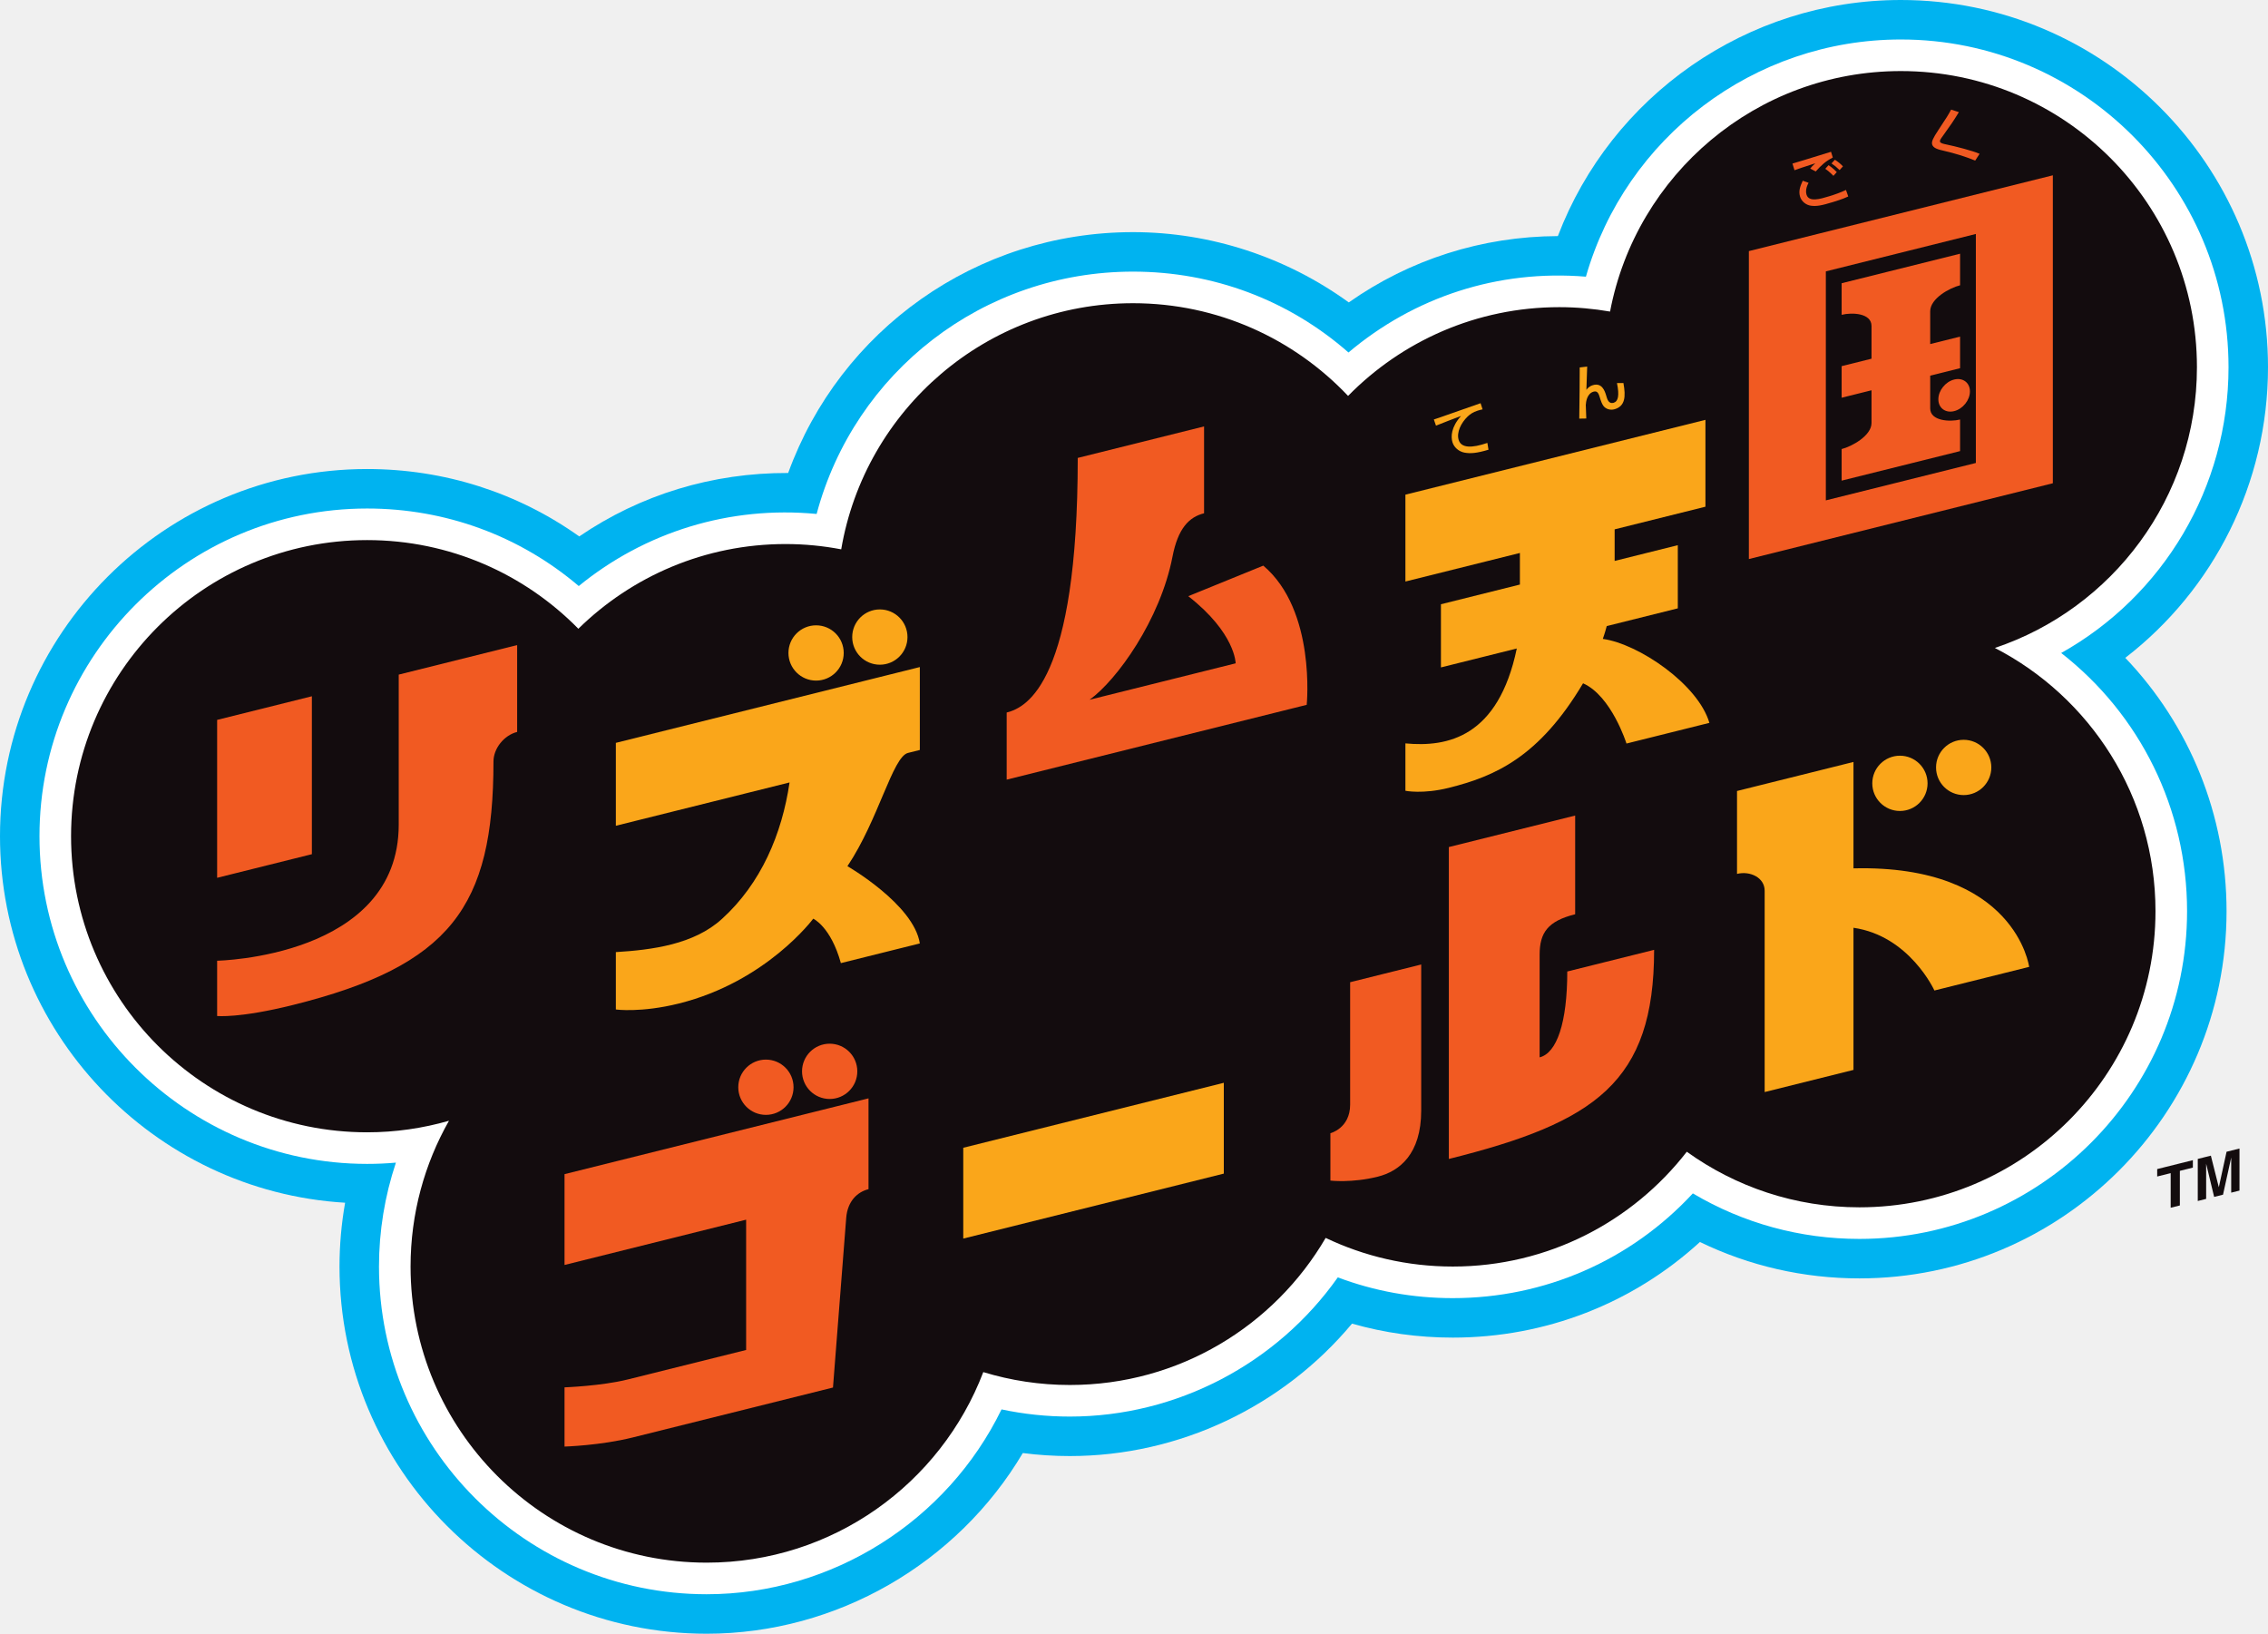
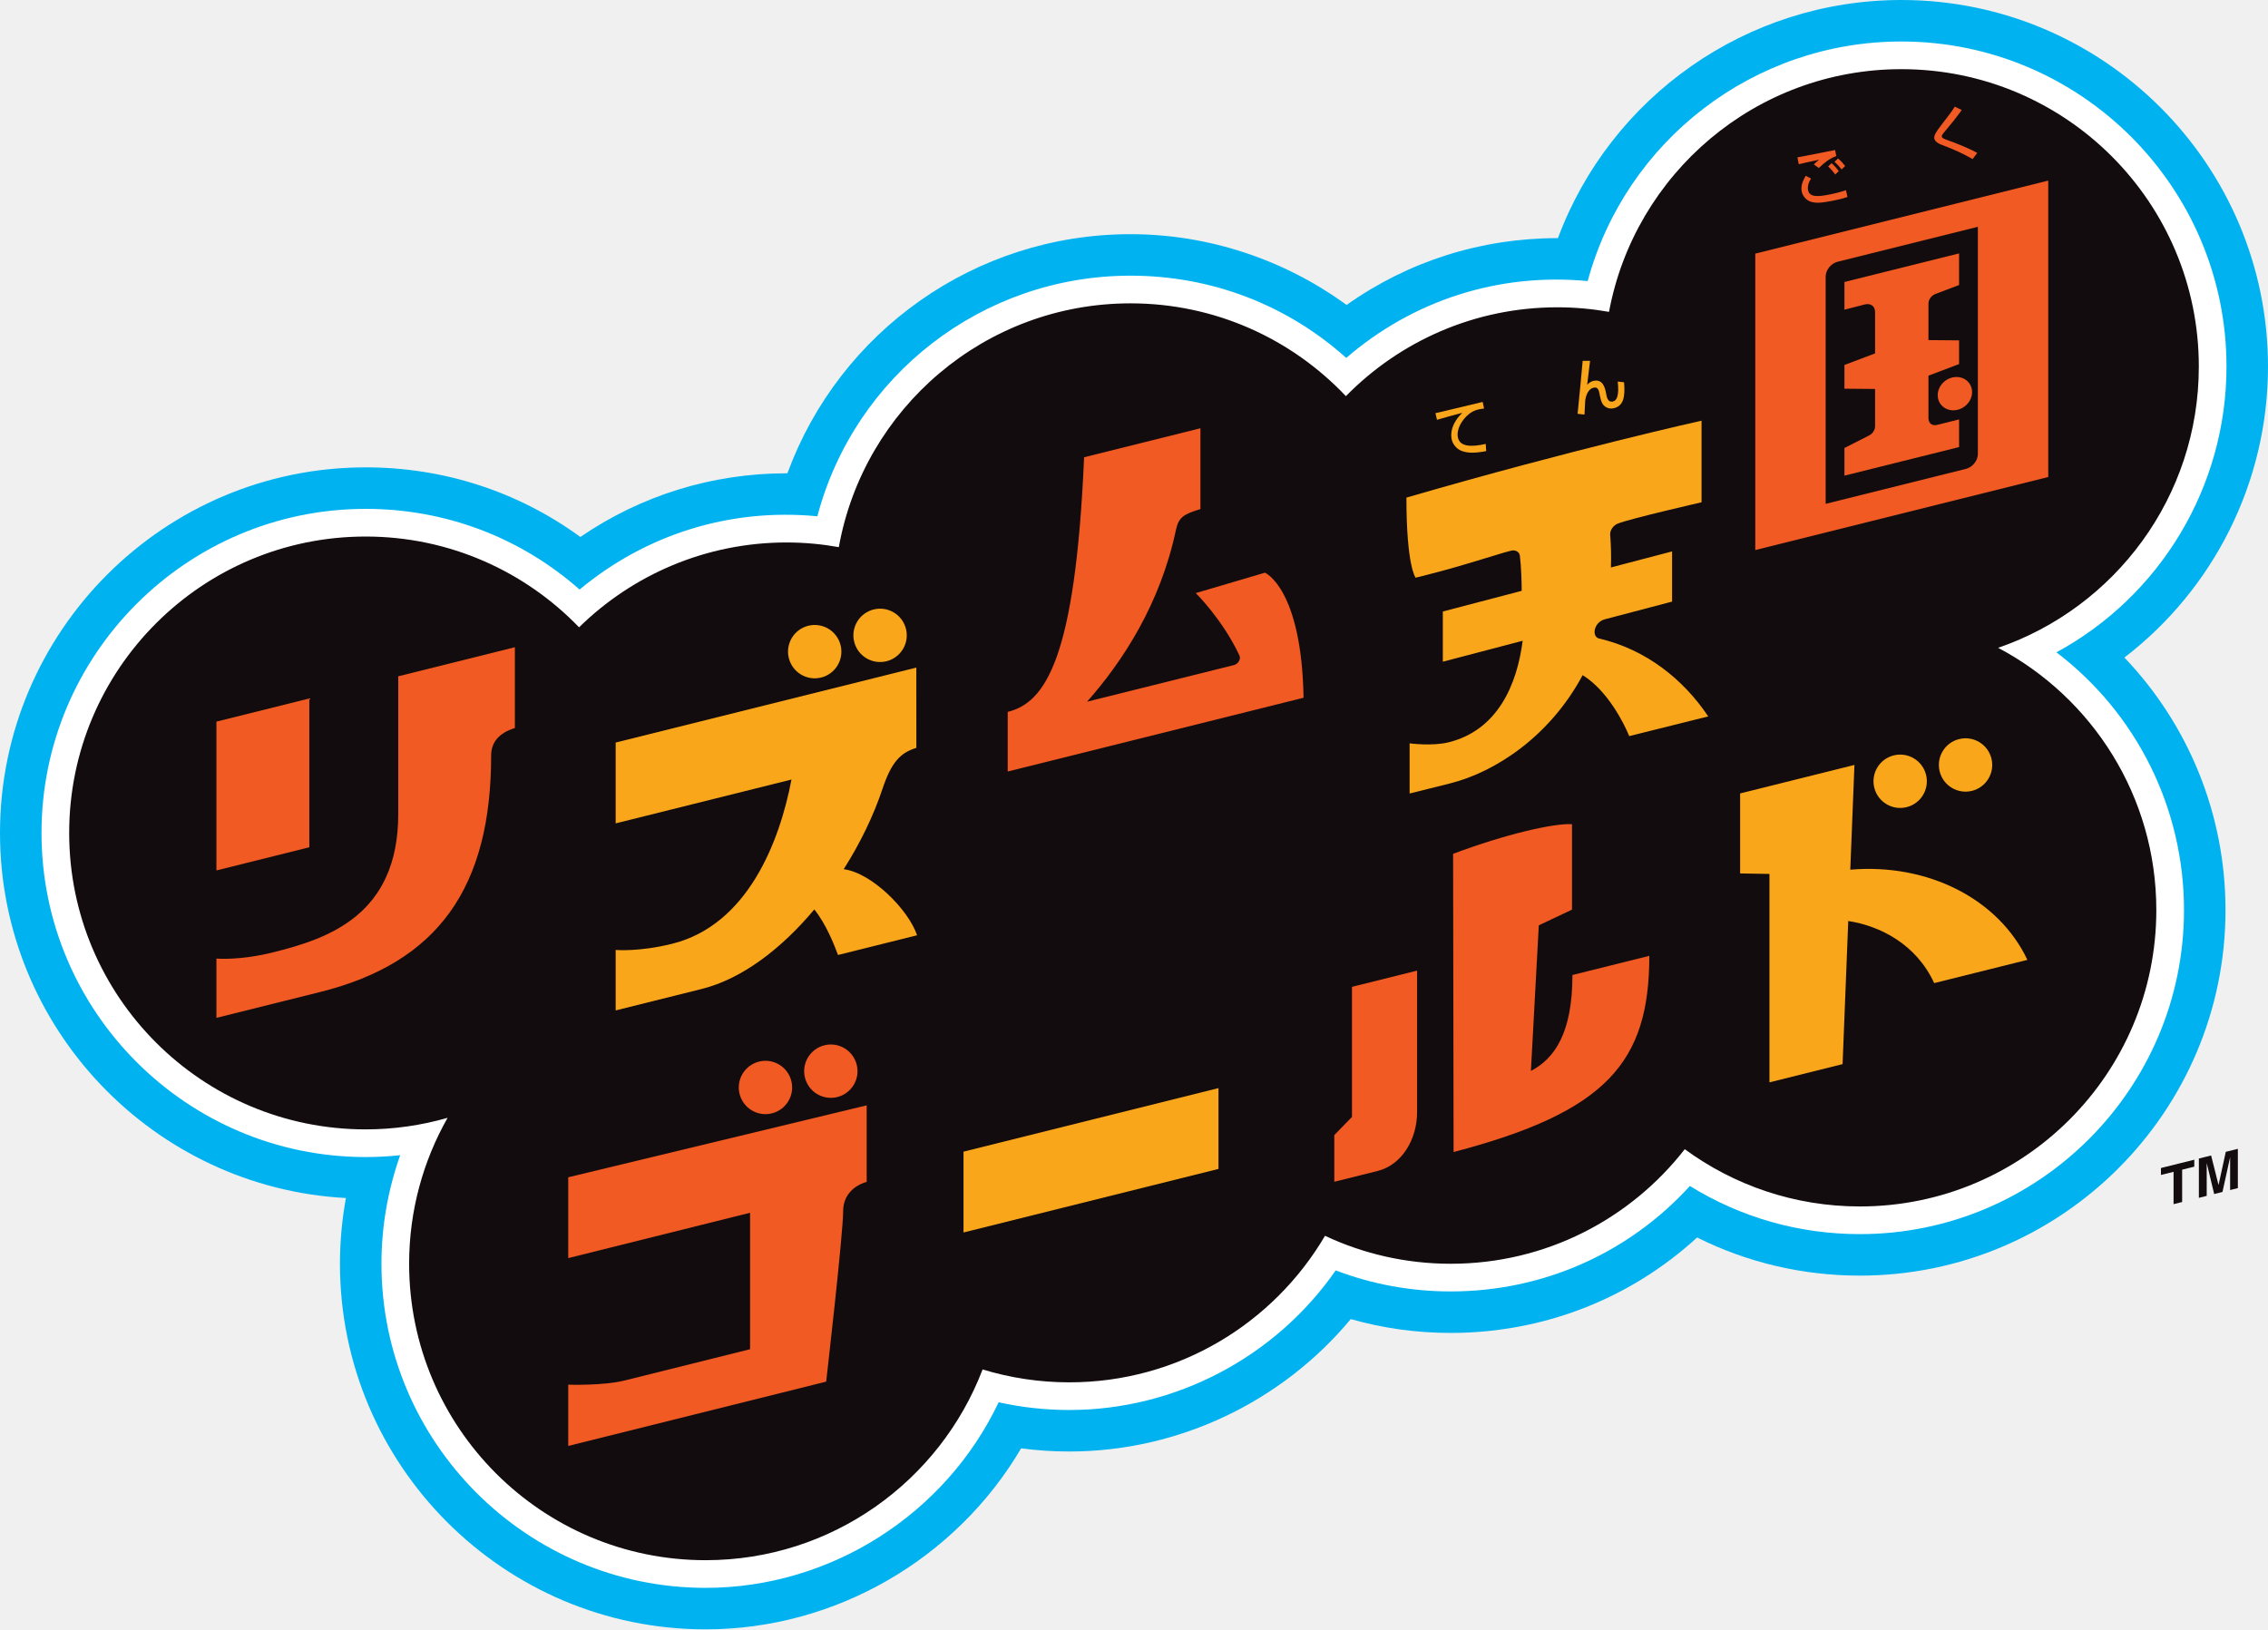
- <svg xmlns="http://www.w3.org/2000/svg" version="1.1" id="svg2" width="666.667" height="480.184" viewBox="0 0 666.667 480.184">
-   <defs id="defs6">
+ <svg xmlns="http://www.w3.org/2000/svg" version="1.1" id="svg1" width="666.667" height="479.012" viewBox="0 0 666.667 479.012">
+   <defs id="defs1">
+     <clipPath clipPathUnits="userSpaceOnUse" id="clipPath2">
+       <path d="M 0,359.259 H 500 V 0 H 0 Z" transform="translate(-500,-278.4314)" id="path2" />
+     </clipPath>
+     <clipPath clipPathUnits="userSpaceOnUse" id="clipPath4">
+       <path d="M 0,359.259 H 500 V 0 H 0 Z" transform="translate(-453.3565,-215.4284)" id="path4" />
+     </clipPath>
+     <clipPath clipPathUnits="userSpaceOnUse" id="clipPath6">
+       <path d="M 0,359.259 H 500 V 0 H 0 Z" transform="translate(-440.5028,-216.4215)" id="path6" />
+     </clipPath>
+     <clipPath clipPathUnits="userSpaceOnUse" id="clipPath8">
+       <path d="M 0,359.259 H 500 V 0 H 0 Z" transform="translate(-439.0286,-192.0129)" id="path8" />
+     </clipPath>
+     <clipPath clipPathUnits="userSpaceOnUse" id="clipPath10">
+       <path d="M 0,359.259 H 500 V 0 H 0 Z" transform="translate(-298.0557,-141.6666)" id="path10" />
+     </clipPath>
+     <clipPath clipPathUnits="userSpaceOnUse" id="clipPath12">
+       <path d="M 0,359.259 H 500 V 0 H 0 Z" transform="translate(-268.6274,-101.5232)" id="path12" />
+     </clipPath>
+     <clipPath clipPathUnits="userSpaceOnUse" id="clipPath14">
+       <path d="M 0,359.259 H 500 V 0 H 0 Z" transform="translate(-188.8714,-124.4981)" id="path14" />
+     </clipPath>
    <clipPath clipPathUnits="userSpaceOnUse" id="clipPath16">
-       <path d="M 0,360.138 H 500 V 0 H 0 Z" id="path14" />
+       <path d="M 0,359.259 H 500 V 0 H 0 Z" transform="translate(-434.7625,-272.8167)" id="path16" />
+     </clipPath>
+     <clipPath clipPathUnits="userSpaceOnUse" id="clipPath18">
+       <path d="M 0,359.259 H 500 V 0 H 0 Z" transform="translate(-429.1811,-328.4257)" id="path18" />
+     </clipPath>
+     <clipPath clipPathUnits="userSpaceOnUse" id="clipPath20">
+       <path d="M 0,359.259 H 500 V 0 H 0 Z" transform="translate(-406.9546,-317.333)" id="path20" />
+     </clipPath>
+     <clipPath clipPathUnits="userSpaceOnUse" id="clipPath22">
+       <path d="M 0,359.259 H 500 V 0 H 0 Z" transform="translate(-352.5431,-218.4718)" id="path22" />
+     </clipPath>
+     <clipPath clipPathUnits="userSpaceOnUse" id="clipPath24">
+       <path d="M 0,359.259 H 500 V 0 H 0 Z" transform="translate(-358.0382,-274.9729)" id="path24" />
+     </clipPath>
+     <clipPath clipPathUnits="userSpaceOnUse" id="clipPath26">
+       <path d="M 0,359.259 H 500 V 0 H 0 Z" transform="translate(-327.5429,-261.3796)" id="path26" />
+     </clipPath>
+     <clipPath clipPathUnits="userSpaceOnUse" id="clipPath28">
+       <path d="M 0,359.259 H 500 V 0 H 0 Z" transform="translate(-278.8671,-232.9869)" id="path28" />
+     </clipPath>
+     <clipPath clipPathUnits="userSpaceOnUse" id="clipPath30">
+       <path d="M 0,359.259 H 500 V 0 H 0 Z" transform="translate(-199.7287,-220.592)" id="path30" />
+     </clipPath>
+     <clipPath clipPathUnits="userSpaceOnUse" id="clipPath32">
+       <path d="M 0,359.259 H 500 V 0 H 0 Z" transform="translate(-87.7996,-210.1414)" id="path32" />
+     </clipPath>
+     <clipPath clipPathUnits="userSpaceOnUse" id="clipPath34">
+       <path d="M 0,359.259 H 500 V 0 H 0 Z" transform="translate(-491.6498,-96.8632)" id="path34" />
    </clipPath>
  </defs>
-   <g id="g8" transform="matrix(1.333333,0,0,-1.333333,0,480.184)">
-     <g id="g10">
-       <g id="g12" clip-path="url(#clipPath16)">
-         <g id="g18" transform="translate(500,279.1983)">
-           <path d="m 0,0 c 0,44.63 -36.31,80.94 -80.94,80.94 -33.988,0 -63.847,-21.198 -75.615,-52.045 -16.752,-0.066 -32.682,-5.177 -46.095,-14.62 -13.738,9.962 -30.442,15.491 -47.568,15.491 -34.597,0 -64.584,-21.617 -76.023,-53.091 -16.716,0.063 -32.583,-4.788 -46.059,-13.984 -13.571,9.655 -29.749,14.856 -46.76,14.856 -44.63,0 -80.94,-36.31 -80.94,-80.94 0,-42.999 33.707,-78.274 76.083,-80.797 -0.818,-4.63 -1.235,-9.34 -1.235,-14.068 0,-44.631 36.309,-80.94 80.94,-80.94 28.75,0 55.307,15.564 69.7,39.827 3.43,-0.441 6.892,-0.663 10.369,-0.663 24.143,0 46.964,10.93 62.208,29.194 7.174,-2.05 14.605,-3.084 22.214,-3.084 20.465,0 39.697,7.551 54.485,21.078 10.897,-5.277 22.839,-8.023 35.158,-8.023 44.63,0 80.94,36.309 80.94,80.94 0,21.221 -8.185,41.056 -22.324,55.852 C -11.99,-49.056 0,-25.609 0,0" style="fill:#00b3f0;fill-opacity:1;fill-rule:nonzero;stroke:none" id="path20" />
-         </g>
-         <g id="g22" transform="translate(454.405,216.19)">
-           <path d="m 0,0 c 22.505,12.597 36.892,36.504 36.892,63.008 0,39.832 -32.405,72.237 -72.237,72.237 -32.437,0 -60.659,-21.628 -69.43,-52.288 -19.417,1.608 -37.886,-4.497 -52.346,-16.711 -13.15,11.542 -29.776,17.825 -47.502,17.825 -33.046,0 -61.377,-22.09 -69.748,-53.419 -19.167,1.833 -37.843,-3.968 -52.441,-15.891 -13.026,11.066 -29.356,17.091 -46.653,17.091 -39.832,0 -72.237,-32.405 -72.237,-72.237 0,-39.832 32.405,-72.237 72.237,-72.237 2.119,0 4.235,0.094 6.344,0.281 -2.46,-7.358 -3.733,-15.103 -3.733,-22.909 0,-39.832 32.405,-72.237 72.237,-72.237 27.656,0 53.04,16.141 65.007,40.746 4.938,-1.051 9.983,-1.581 15.062,-1.581 23.513,0 45.622,11.619 59.074,30.685 8.081,-3.039 16.582,-4.576 25.348,-4.576 20.317,0 39.272,8.341 52.924,23.088 11.102,-6.582 23.672,-10.033 36.719,-10.033 39.831,0 72.236,32.405 72.236,72.237 C 27.753,-34.351 17.382,-13.54 0,0" style="fill:#ffffff;fill-opacity:1;fill-rule:nonzero;stroke:none" id="path24" />
-         </g>
-         <g id="g26" transform="translate(439.7871,217.3041)">
-           <path d="m 0,0 c 25.885,8.666 44.547,33.093 44.547,61.894 0,36.05 -29.224,65.274 -65.274,65.274 -31.858,0 -58.37,-22.828 -64.108,-53.016 -3.633,0.627 -7.363,0.972 -11.175,0.972 -18.247,0 -34.737,-7.496 -46.582,-19.566 -11.899,12.577 -28.733,20.436 -47.413,20.436 -32.292,0 -59.09,-23.455 -64.329,-54.255 -3.973,0.755 -8.067,1.166 -12.259,1.166 -17.794,0 -33.917,-7.129 -45.691,-18.675 -11.844,12.058 -28.326,19.545 -46.563,19.545 -36.05,0 -65.274,-29.224 -65.274,-65.274 0,-36.05 29.224,-65.274 65.274,-65.274 6.261,0 12.308,0.9 18.04,2.545 -5.38,-9.489 -8.467,-20.449 -8.467,-32.136 0,-36.05 29.225,-65.274 65.274,-65.274 27.851,0 51.613,17.449 60.988,42.005 6.037,-1.842 12.442,-2.841 19.082,-2.841 24.068,0 45.079,13.036 56.397,32.423 8.492,-4.044 17.992,-6.313 28.024,-6.313 20.989,0 39.651,9.917 51.592,25.309 10.714,-7.703 23.848,-12.254 38.052,-12.254 36.049,0 65.274,29.224 65.274,65.274 C 35.409,-32.751 21.023,-10.841 0,0" style="fill:#130c0e;fill-opacity:1;fill-rule:nonzero;stroke:none" id="path28" />
-         </g>
-         <g id="g30" transform="translate(432.9113,197.0546)">
-           <path d="m 0,0 c -3.365,0 -6.092,-2.728 -6.092,-6.092 0,-3.365 2.727,-6.093 6.092,-6.093 3.365,0 6.092,2.728 6.092,6.093 C 6.092,-2.728 3.365,0 0,0 m -14.057,-3.505 c -3.364,0 -6.092,-2.727 -6.092,-6.092 0,-3.365 2.728,-6.092 6.092,-6.092 3.365,0 6.093,2.727 6.093,6.092 0,3.365 -2.728,6.092 -6.093,6.092 m 28.491,-46.551 -20.888,-5.207 c 0,0 -5.475,12.042 -17.841,13.828 v -31.332 l -19.582,-4.882 v 44.386 c 0,2.884 -3.209,4.422 -6.093,3.703 v 18.277 l 25.675,6.401 v -23.456 c 35.766,0.866 38.729,-21.718 38.729,-21.718" style="fill:#faa61a;fill-opacity:1;fill-rule:nonzero;stroke:none" id="path32" />
-         </g>
-         <g id="g34" transform="translate(297.6501,116.6384)">
-           <path d="m 0,0 c 0,-5.222 -4.352,-6.307 -4.352,-6.307 v -10.444 c 0,0 4.705,-0.568 10.444,0.864 4.787,1.193 9.574,4.986 9.574,14.571 V 30.886 L 0,26.98 Z M 49.608,63.718 V 41.96 C 43.599,40.461 41.775,37.925 41.775,33.044 V 10.416 c 3.79,0.945 6.093,7.633 6.093,18.925 l 19.147,4.774 C 67.015,4.91 53.993,-3.944 21.758,-11.982 v 68.756 z" style="fill:#f15a22;fill-opacity:1;fill-rule:nonzero;stroke:none" id="path36" />
-         </g>
-         <g id="g38" transform="translate(212.3586,107.1221)">
-           <path d="M 0,0 57.441,14.322 V -5.696 L 0,-20.017 Z" style="fill:#faa61a;fill-opacity:1;fill-rule:nonzero;stroke:none" id="path40" />
-         </g>
-         <g id="g42" transform="translate(182.9086,130.0639)">
-           <path d="m 0,0 c -3.365,0 -6.092,-2.728 -6.092,-6.092 0,-3.365 2.727,-6.093 6.092,-6.093 3.365,0 6.092,2.728 6.092,6.093 C 6.092,-2.728 3.365,0 0,0 m -14.057,-3.505 c -3.364,0 -6.092,-2.727 -6.092,-6.092 0,-3.365 2.728,-6.092 6.092,-6.092 3.365,0 6.093,2.727 6.093,6.092 0,3.365 -2.728,6.092 -6.093,6.092 m -44.396,-25.252 67.015,16.708 v -20.017 c -2.368,-0.591 -4.621,-2.55 -4.917,-6.351 L 0.729,-75.795 -43.416,-86.801 c -7.131,-1.778 -15.037,-2.009 -15.037,-2.009 v 13.055 c 0,0 8.171,0.297 13.97,1.747 l 26.065,6.494 v 28.721 l -40.035,-9.982 z" style="fill:#f15a22;fill-opacity:1;fill-rule:nonzero;stroke:none" id="path44" />
-         </g>
-         <g id="g46" transform="translate(432.1149,267.6577)">
-           <path d="M 0,0 C -2.236,-0.557 -6.585,-0.339 -6.585,2.45 V 9.672 L 0,11.314 v 6.963 l -6.585,-1.642 v 7.222 c 0,2.827 4.272,5.157 6.585,5.734 v 6.963 l -26.11,-6.51 v -6.963 c 2.314,0.577 6.585,0.377 6.586,-2.45 V 13.409 L -26.11,11.767 V 4.804 l 6.586,1.642 v -7.222 c 0,-2.789 -4.35,-5.176 -6.586,-5.734 v -6.962 L 0,-6.963 Z M 3.481,40.903 -29.591,32.657 V -17.822 L 3.481,-9.576 Z M 20.453,53.837 V -14.048 L -46.562,-30.756 V 37.129 Z M -1.305,8.813 C 0.617,9.292 2.176,8.122 2.176,6.2 2.176,4.277 0.617,2.33 -1.305,1.85 -3.228,1.371 -4.787,2.541 -4.787,4.464 c 0,1.922 1.559,3.87 3.482,4.349" style="fill:#f15a22;fill-opacity:1;fill-rule:nonzero;stroke:none" id="path48" />
-         </g>
-         <g id="g50" transform="translate(435.4481,324.7401)">
-           <path d="m 0,0 c -2.223,0.906 -4.511,1.605 -6.852,2.143 -1.257,0.293 -2.376,0.556 -2.634,1.4 -0.198,0.645 0.261,1.506 1.285,3.059 1.99,3.016 2.252,3.427 2.893,4.632 l 1.713,-0.557 C -4.954,8.474 -5.176,8.161 -7.146,5.411 -7.642,4.726 -7.841,4.435 -7.757,4.158 -7.656,3.828 -6.962,3.68 -6.515,3.586 -4.255,3.124 -0.543,2.155 0.971,1.493 Z" style="fill:#f15a22;fill-opacity:1;fill-rule:nonzero;stroke:none" id="path52" />
-         </g>
-         <g id="g54" transform="translate(405.5549,322.6442)">
-           <path d="m 0,0 c -0.705,0.679 -1.084,0.989 -1.785,1.47 l 0.747,0.811 C -0.337,1.842 0.298,1.298 0.741,0.823 Z m -1.359,-1.267 c -0.93,0.95 -1.504,1.343 -1.795,1.552 l 0.72,0.803 c 0.926,-0.612 1.628,-1.334 1.817,-1.532 z M -1.498,2.765 C -3.048,1.979 -4.036,1.08 -5.26,-0.302 l -1.217,0.636 c 0.328,0.412 0.403,0.493 1.12,1.166 -2.662,-0.857 -3.772,-1.224 -4.587,-1.53 l -0.448,1.467 c 0.394,0.106 2.004,0.599 2.653,0.797 0.922,0.282 5.021,1.549 5.852,1.803 z m -5.341,-5.566 c -0.769,-1.384 -0.532,-2.348 -0.448,-2.621 0.516,-1.688 3.016,-0.952 4.965,-0.356 1.272,0.388 2.529,0.83 3.732,1.397 L 1.906,-5.82 c -0.434,-0.204 -1.307,-0.598 -3.32,-1.213 -2.557,-0.782 -3.696,-1.003 -4.963,-0.808 -1.027,0.154 -2.017,0.93 -2.331,1.956 -0.365,1.195 -0.043,2.188 0.579,3.542 z" style="fill:#f15a22;fill-opacity:1;fill-rule:nonzero;stroke:none" id="path56" />
-         </g>
-         <g id="g58" transform="translate(353.3507,219.2989)">
-           <path d="M 0,0 C 0,0 0.462,1.255 0.87,2.828 L 16.536,6.734 V 20.659 L 2.611,17.187 v 6.963 l 20.017,4.991 V 48.288 L -43.516,31.796 V 12.649 l 25.239,6.293 V 11.979 L -35.683,7.639 V -6.286 l 16.723,4.17 c -4.087,-19.56 -15.253,-21.799 -24.556,-20.918 v -10.444 c 0,0 3.801,-0.793 9.573,0.646 10.141,2.529 19.908,6.759 29.591,23.044 6.28,-2.786 9.574,-13.279 9.574,-13.279 l 18.277,4.557 C 21.014,-9.997 7.899,-1.093 0,0" style="fill:#faa61a;fill-opacity:1;fill-rule:nonzero;stroke:none" id="path60" />
-         </g>
-         <g id="g62" transform="translate(349.9091,279.331)">
-           <path d="m 0,0 c -0.021,-0.819 -0.171,-4.399 -0.177,-5.132 0.211,0.281 0.588,0.776 1.43,1.033 1.994,0.61 2.63,-1.295 2.903,-2.187 l 0.162,-0.532 c 0.11,-0.359 0.455,-1.486 1.508,-1.165 0.991,0.303 1.316,1.541 0.743,4.344 l 1.418,0.014 C 8.546,-6.65 8.36,-8.697 6.082,-9.394 5.066,-9.704 4.084,-9.327 3.588,-8.68 3.275,-8.274 3.011,-7.543 2.927,-7.27 l -0.128,0.421 c -0.243,0.792 -0.489,1.597 -1.417,1.313 -1.4,-0.428 -1.644,-2.154 -1.692,-2.928 -0.006,-0.069 0.098,-2.624 0.113,-2.984 l -1.549,-0.027 c 0.073,3.218 0.091,9.358 0.099,11.283 z" style="fill:#faa61a;fill-opacity:1;fill-rule:nonzero;stroke:none" id="path64" />
-         </g>
-         <g id="g66" transform="translate(326.8492,269.8959)">
-           <path d="m 0,0 c -0.262,-0.054 -0.548,-0.115 -1.068,-0.274 -1.09,-0.333 -1.739,-0.849 -2.223,-1.301 -1.456,-1.385 -2.487,-3.514 -1.987,-5.148 0.563,-1.841 2.881,-1.846 6.334,-0.672 l 0.247,-1.499 c -2.607,-0.784 -3.995,-0.878 -5.271,-0.645 -1.259,0.224 -2.324,1.155 -2.669,2.281 -0.381,1.247 -0.317,3.331 1.879,5.803 -1.855,-0.686 -3.687,-1.405 -5.515,-2.136 l -0.471,1.365 c 0.835,0.256 1.729,0.582 2.553,0.873 1.026,0.367 6.516,2.284 7.748,2.713 z" style="fill:#faa61a;fill-opacity:1;fill-rule:nonzero;stroke:none" id="path68" />
-         </g>
-         <g id="g70" transform="translate(278.5031,235.4502)">
-           <path d="m 0,0 -16.536,-6.734 c 10.422,-8.154 10.444,-14.802 10.444,-14.802 l -32.202,-8.029 c 6.004,4.317 15.577,17.611 18.277,31.537 1.205,6.217 3.624,8.736 6.962,9.569 v 19.147 l -27.85,-6.944 c 0,-49.289 -11.149,-54.999 -15.666,-56.125 v -14.796 l 66.145,16.492 c 0,0 2.093,20.825 -9.574,30.685" style="fill:#f15a22;fill-opacity:1;fill-rule:nonzero;stroke:none" id="path72" />
-         </g>
-         <g id="g74" transform="translate(193.9705,225.796)">
-           <path d="m 0,0 c -3.365,0 -6.092,-2.728 -6.092,-6.092 0,-3.365 2.727,-6.093 6.092,-6.093 3.365,0 6.092,2.728 6.092,6.093 C 6.092,-2.728 3.365,0 0,0 m -14.057,-3.505 c -3.364,0 -6.092,-2.727 -6.092,-6.092 0,-3.365 2.728,-6.092 6.092,-6.092 3.365,0 6.093,2.727 6.093,6.092 0,3.365 -2.728,6.092 -6.093,6.092 M -58.2,-29.414 8.814,-12.706 v -18.276 l -2.61,-0.651 c -3.394,-0.846 -6.495,-14.734 -13.351,-24.968 0,0 14.639,-8.422 15.961,-17.027 l -17.406,-4.34 c -2.225,8.049 -6.092,9.795 -6.092,9.795 0,0 -10.27,-13.875 -29.597,-18.694 -8.378,-2.088 -13.919,-1.324 -13.919,-1.324 v 12.65 c 8.007,0.495 17.232,1.674 23.411,7.337 8.599,7.807 13.212,18.693 14.883,30.061 L -58.2,-47.691 Z" style="fill:#faa61a;fill-opacity:1;fill-rule:nonzero;stroke:none" id="path76" />
-         </g>
-         <g id="g78" transform="translate(47.8677,166.6322)">
-           <path d="M 0,0 20.888,5.208 V 40.021 L 0,34.813 Z M 66.144,51.305 V 32.157 C 63.26,31.438 60.923,28.518 60.923,25.634 60.923,-6.365 51.47,-19.369 16.701,-28.038 4.902,-30.98 0,-30.461 0,-30.461 v 12.184 c 0,0 40.035,0.728 40.035,29.999 v 33.073 z" style="fill:#f15a22;fill-opacity:1;fill-rule:nonzero;stroke:none" id="path80" />
-         </g>
-         <g id="g82" transform="translate(491.8884,97.229)">
-           <path d="M 0,0 V 7.746 L -1.805,-0.45 -3.76,-0.938 -5.523,6.369 v -7.746 l -1.848,-0.461 v 9.273 l 2.887,0.72 1.741,-6.921 0.022,0.005 1.698,7.778 2.85,0.711 V 0.455 Z M -13.344,-3.327 V 4.301 L -16.317,3.56 V 5.199 L -8.453,7.16 V 5.52 l -2.866,-0.714 v -7.628 z" style="fill:#130c0e;fill-opacity:1;fill-rule:nonzero;stroke:none" id="path84" />
-         </g>
-       </g>
-     </g>
+   <g id="layer-MC0">
+     <path id="path1" d="m 0,0 c 0,44.569 -36.259,80.828 -80.828,80.828 -34.181,0 -64.113,-21.4 -75.713,-52.506 h -0.104 c -16.91,0 -32.993,-5.159 -46.492,-14.739 -13.731,10.036 -30.465,15.611 -47.626,15.611 -34.295,0 -64.19,-21.486 -75.645,-52.723 h -0.172 c -16.442,0 -32.17,-4.914 -45.474,-14.042 -13.663,9.975 -30.05,15.349 -47.336,15.349 -44.449,0 -80.61,-36.162 -80.61,-80.61 0,-42.989 33.829,-78.227 76.263,-80.495 -0.872,-4.767 -1.317,-9.621 -1.317,-14.494 0,-44.448 36.161,-80.61 80.61,-80.61 28.73,0 55.262,15.608 69.562,39.913 3.509,-0.464 7.053,-0.698 10.612,-0.698 24.086,0 46.871,10.936 62.057,29.198 7.123,-2.029 14.497,-3.054 22.039,-3.054 20.401,0 39.58,7.54 54.316,21.045 11.077,-5.531 23.267,-8.409 35.88,-8.409 44.448,0 80.61,36.162 80.61,80.61 0,21.114 -8.18,40.912 -22.292,55.671 C -12.085,-49.144 0,-25.614 0,0" style="fill:#00b3f0;fill-opacity:1;fill-rule:nonzero;stroke:none" transform="matrix(1.333333,0,0,-1.333333,666.6667,107.7701)" clip-path="url(#clipPath2)" />
+     <path id="path3" d="m 0,0 c 22.821,12.376 37.493,36.424 37.493,63.003 0,39.523 -32.154,71.678 -71.677,71.678 -32.558,0 -60.766,-21.893 -69.154,-52.825 -19.797,1.881 -38.628,-4.346 -53.229,-16.942 -13.095,11.735 -29.765,18.133 -47.552,18.133 -32.664,0 -60.824,-21.984 -69.047,-53.053 -19.351,1.868 -37.9,-4.066 -52.413,-16.155 -13.043,11.513 -29.582,17.791 -47.167,17.791 -39.403,0 -71.46,-32.056 -71.46,-71.459 0,-39.403 32.057,-71.46 71.46,-71.46 2.546,0 5.089,0.136 7.618,0.409 -2.722,-7.656 -4.133,-15.763 -4.133,-23.938 0,-39.403 32.057,-71.46 71.46,-71.46 27.591,0 52.894,16.236 64.605,40.924 5.097,-1.135 10.314,-1.708 15.569,-1.708 23.423,0 45.464,11.672 58.74,30.785 8.087,-3.082 16.592,-4.642 25.356,-4.642 20.279,0 39.195,8.405 52.727,23.247 11.252,-6.958 24.094,-10.61 37.469,-10.61 39.403,0 71.46,32.056 71.46,71.459 C 28.125,-34.26 17.586,-13.39 0,0" style="fill:#ffffff;fill-opacity:1;fill-rule:nonzero;stroke:none" transform="matrix(1.333333,0,0,-1.333333,604.4753,191.7741)" clip-path="url(#clipPath4)" />
+     <path id="path5" d="m 0,0 c 25.742,8.854 44.247,33.263 44.247,62.01 0,36.217 -29.36,65.577 -65.578,65.577 -32.093,0 -58.783,-23.06 -64.45,-53.511 -3.694,0.648 -7.487,1.006 -11.367,1.006 -18.271,0 -34.783,-7.506 -46.643,-19.592 -11.914,12.594 -28.77,20.463 -47.474,20.463 -32.134,0 -58.832,-23.196 -64.312,-53.753 -3.737,0.664 -7.577,1.03 -11.505,1.03 -17.823,0 -33.971,-7.142 -45.762,-18.71 -11.888,12.333 -28.566,20.017 -47.049,20.017 -36.097,0 -65.359,-29.262 -65.359,-65.359 0,-36.097 29.262,-65.36 65.359,-65.36 6.269,0 12.324,0.901 18.064,2.549 -5.387,-9.502 -8.478,-20.476 -8.478,-32.178 0,-36.098 29.263,-65.36 65.36,-65.36 27.887,0 51.68,17.472 61.067,42.061 6.045,-1.845 12.459,-2.845 19.107,-2.845 24.035,0 45.026,12.982 56.38,32.308 8.416,-3.947 17.805,-6.164 27.716,-6.164 20.979,0 39.636,9.896 51.595,25.261 10.818,-7.932 24.159,-12.625 38.601,-12.625 36.097,0 65.359,29.262 65.359,65.359 C 34.878,-32.73 20.738,-10.956 0,0" style="fill:#130c0e;fill-opacity:1;fill-rule:nonzero;stroke:none" transform="matrix(1.333333,0,0,-1.333333,587.3371,190.45)" clip-path="url(#clipPath6)" />
+     <path id="path7" d="m 0,0 c -0.786,3.152 -3.978,5.069 -7.129,4.284 -3.152,-0.786 -5.069,-3.978 -4.284,-7.129 0.786,-3.152 3.978,-5.07 7.129,-4.284 C -1.132,-6.343 0.786,-3.151 0,0 m -14.413,-3.593 c -0.786,3.151 -3.977,5.069 -7.129,4.283 -3.151,-0.786 -5.069,-3.977 -4.283,-7.129 0.785,-3.151 3.977,-5.069 7.129,-4.283 3.151,0.785 5.069,3.977 4.283,7.129 M 7.926,-44.398 -12.62,-49.52 c -3.977,8.631 -11.998,12.63 -18.945,13.693 l -1.251,-31.557 -16.122,-4.02 v 45.956 l -6.465,0.11 V -7.7 l 25.202,6.284 -0.916,-23.094 c 17.204,1.464 32.725,-6.511 39.043,-19.888" style="fill:#faa61a;fill-opacity:1;fill-rule:nonzero;stroke:none" transform="matrix(1.333333,0,0,-1.333333,585.3715,222.9948)" clip-path="url(#clipPath8)" />
+     <path id="path9" d="m 0,0 v -28.687 l -3.898,-3.997 v -10.293 l 9.537,2.378 c 5.421,1.352 8.715,7.045 8.715,12.975 V 3.579 Z m 65.55,6.838 c 0,-23.411 -9.353,-34.421 -43.149,-43.257 l -0.108,65.751 c 11.59,4.345 22.179,6.774 26.213,6.535 V 17.028 L 41.187,13.57 39.445,-18.539 c 5.304,2.757 9.157,8.512 9.157,21.152 z" style="fill:#f15a22;fill-opacity:1;fill-rule:nonzero;stroke:none" transform="matrix(1.333333,0,0,-1.333333,397.4076,290.1232)" clip-path="url(#clipPath10)" />
+     <path id="path11" d="M 0,0 -56.209,-14.015 V 3.807 L 0,17.821 Z" style="fill:#faa61a;fill-opacity:1;fill-rule:nonzero;stroke:none" transform="matrix(1.333333,0,0,-1.333333,358.1699,343.6477)" clip-path="url(#clipPath12)" />
+     <path id="path13" d="m 0,0 c -0.786,3.151 -3.978,5.069 -7.129,4.284 -3.151,-0.786 -5.069,-3.978 -4.284,-7.13 0.786,-3.151 3.978,-5.069 7.129,-4.283 C -1.132,-6.343 0.786,-3.152 0,0 m -14.413,-3.594 c -0.786,3.152 -3.978,5.07 -7.129,4.284 -3.151,-0.786 -5.069,-3.978 -4.284,-7.129 0.786,-3.152 3.978,-5.069 7.13,-4.284 3.151,0.786 5.069,3.978 4.283,7.129 M 2.196,-8.96 v -16.86 c -3.539,-1.079 -5.185,-3.594 -5.185,-6.426 0,-5.116 -3.747,-37.632 -3.747,-37.632 l -56.863,-14.177 v 13.508 c 0,0 7.677,-0.265 12.462,0.928 l 27.625,6.888 v 30.087 l -40.087,-9.995 v 17.821 z" style="fill:#f15a22;fill-opacity:1;fill-rule:nonzero;stroke:none" transform="matrix(1.333333,0,0,-1.333333,251.8285,313.0145)" clip-path="url(#clipPath14)" />
+     <path id="path15" d="M 0,0 C 0.007,-2.019 -1.684,-3.814 -3.775,-4.009 -5.867,-4.205 -7.569,-2.727 -7.576,-0.708 -7.582,1.311 -5.892,3.106 -3.8,3.301 -1.708,3.497 -0.007,2.019 0,0 m -8.101,21.616 c -0.869,-0.328 -1.52,-1.231 -1.52,-2.107 v -8.054 l 6.754,-0.059 V 6.168 L -9.621,3.612 v -9.315 c 0,-1.192 0.765,-1.823 1.961,-1.529 l 4.793,1.199 v -6.1 l -25.272,-6.301 v 6.1 l 5.446,2.764 c 0.77,0.39 1.307,1.218 1.307,2.013 v 8.236 l -6.753,0.059 v 5.229 l 6.753,2.555 v 9.13 c 0,1.193 -0.871,1.98 -2.221,1.671 l -4.532,-1.156 v 6.1 l 25.272,6.301 v -6.971 z m 9.373,-35.288 c 0,-1.444 -1.17,-2.906 -2.614,-3.266 l -30.937,-7.713 v 50.109 c 0,1.443 1.171,2.906 2.615,3.266 l 30.936,7.713 z m -49.069,44.193 v -65.36 l 64.588,16.104 v 65.359 z" style="fill:#f15a22;fill-opacity:1;fill-rule:nonzero;stroke:none" transform="matrix(1.333333,0,0,-1.333333,579.6833,115.2564)" clip-path="url(#clipPath16)" />
+     <path id="path17" d="m 0,0 c -0.403,0.143 -1.03,0.366 -1.095,0.699 -0.054,0.279 0.155,0.541 0.67,1.153 2.049,2.456 2.28,2.736 3.719,4.729 L 1.765,7.319 C 1.071,6.217 0.794,5.846 -1.296,3.133 -2.371,1.735 -2.867,0.948 -2.74,0.296 c 0.165,-0.852 1.174,-1.236 2.307,-1.665 2.11,-0.791 4.158,-1.734 6.128,-2.87 l 1.021,1.345 C 5.379,-2.076 2.042,-0.708 0,0" style="fill:#f15a22;fill-opacity:1;fill-rule:nonzero;stroke:none" transform="matrix(1.333333,0,0,-1.333333,572.2415,41.11107)" clip-path="url(#clipPath18)" />
+     <path id="path19" d="m 0,0 c -1.193,-0.428 -2.425,-0.724 -3.667,-0.966 -1.902,-0.37 -4.342,-0.815 -4.683,0.942 -0.055,0.284 -0.196,1.281 0.656,2.582 L -8.879,3.169 C -9.588,1.881 -9.981,0.921 -9.74,-0.322 c 0.208,-1.068 1.08,-1.965 2.042,-2.241 1.185,-0.344 2.286,-0.256 4.784,0.229 1.965,0.382 2.828,0.676 3.259,0.83 z m -7.075,5.666 1.1,-0.782 c 1.284,1.246 2.302,2.033 3.842,2.641 L -2.391,8.849 C -3.202,8.691 -7.206,7.899 -8.106,7.724 -8.74,7.601 -10.312,7.296 -10.695,7.235 l 0.296,-1.527 c 0.801,0.211 1.887,0.451 4.491,0.999 C -6.649,6.114 -6.727,6.042 -7.075,5.666 m 6.121,-1.096 0.777,0.74 c -0.38,0.529 -0.934,1.151 -1.562,1.674 L -2.519,6.257 C -1.896,5.691 -1.563,5.335 -0.954,4.57 M -1.578,4.196 -2.356,3.456 c -0.799,1.064 -1.31,1.526 -1.567,1.771 l 0.754,0.722 C -2.344,5.225 -1.74,4.417 -1.578,4.196" style="fill:#f15a22;fill-opacity:1;fill-rule:nonzero;stroke:none" transform="matrix(1.333333,0,0,-1.333333,542.6061,55.90133)" clip-path="url(#clipPath20)" />
+     <path id="path21" d="M 0,0 C -1.719,0.4 -1.19,3.593 1.26,4.24 L 16.084,8.139 V 19.206 L 2.599,15.67 c 0.082,2.39 0.031,4.697 -0.167,7.259 -0.057,0.738 0.508,1.931 1.657,2.401 2.614,1.07 18.488,4.706 18.488,4.706 V 48.03 c 0,0 -28.279,-6.266 -65.062,-16.96 0,-15.144 2.023,-17.659 2.023,-17.659 l 2.322,0.579 c 9.459,2.358 18.3,5.534 19.282,5.442 0.818,-0.078 1.297,-0.522 1.379,-1.167 0.296,-2.339 0.406,-5.728 0.406,-7.752 L -34.46,5.955 V -5.112 l 17.601,4.615 c -1.243,-9.732 -5.529,-19.695 -16.294,-22.379 -3.686,-0.919 -8.628,-0.236 -8.628,-0.236 v -11.061 l 8.802,2.195 c 10.274,2.561 22.222,10.571 29.343,23.906 5.486,-3.398 9.085,-10.55 10.272,-13.446 l 17.412,4.342 C 18.629,-9.054 10.354,-2.408 0,0" style="fill:#faa61a;fill-opacity:1;fill-rule:nonzero;stroke:none" transform="matrix(1.333333,0,0,-1.333333,470.0575,187.7163)" clip-path="url(#clipPath22)" />
+     <path id="path23" d="m 0,0 -1.39,0.157 c 0.307,-2.976 -0.124,-4.219 -1.122,-4.413 -1.061,-0.206 -1.296,1.005 -1.371,1.39 l -0.111,0.572 C -4.18,-1.337 -4.63,0.715 -6.638,0.324 -7.486,0.159 -7.9,-0.308 -8.133,-0.574 c 0.073,0.76 0.545,4.453 0.639,5.299 l -1.63,0.001 c -0.182,-1.995 -0.757,-8.358 -1.12,-11.685 l 1.519,-0.16 c 0.018,0.376 0.148,3.037 0.16,3.108 0.117,0.796 0.513,2.556 1.922,2.83 0.936,0.182 1.104,-0.682 1.269,-1.533 l 0.088,-0.452 c 0.057,-0.293 0.249,-1.083 0.519,-1.542 0.427,-0.73 1.355,-1.241 2.377,-1.042 C -0.096,-5.304 0.273,-3.204 0,0" style="fill:#faa61a;fill-opacity:1;fill-rule:nonzero;stroke:none" transform="matrix(1.333333,0,0,-1.333333,477.3843,112.3815)" clip-path="url(#clipPath24)" />
+     <path id="path25" d="m 0,0 c -3.488,-0.799 -5.758,-0.512 -6.142,1.464 -0.341,1.754 0.861,3.836 2.413,5.095 0.515,0.41 1.198,0.867 2.295,1.08 0.524,0.102 0.81,0.131 1.071,0.155 l -0.31,1.463 C -1.919,8.961 -7.469,7.64 -8.507,7.384 -9.341,7.181 -10.246,6.952 -11.087,6.788 l 0.337,-1.472 c 1.857,0.536 3.716,1.06 5.595,1.546 -2.375,-2.296 -2.626,-4.45 -2.366,-5.788 0.235,-1.209 1.194,-2.304 2.407,-2.689 1.228,-0.395 2.596,-0.467 5.22,0.03 z" style="fill:#faa61a;fill-opacity:1;fill-rule:nonzero;stroke:none" transform="matrix(1.333333,0,0,-1.333333,436.7239,130.5059)" clip-path="url(#clipPath26)" />
+     <path id="path27" d="m 0,0 -15.251,-4.5 c 0,0 5.905,-5.797 9.639,-13.776 0.357,-0.763 -0.291,-1.863 -1.215,-2.093 l -32.39,-8.076 c 7.872,8.892 16.162,21.58 19.609,37.935 0.592,2.809 1.846,3.455 5.386,4.534 v 17.821 l -25.647,-6.394 c -1.935,-44.606 -8.575,-54.087 -16.841,-56.148 V -43.839 L 8.517,-27.576 C 8.078,-3.41 0,0 0,0" style="fill:#f15a22;fill-opacity:1;fill-rule:nonzero;stroke:none" transform="matrix(1.333333,0,0,-1.333333,371.8228,168.3628)" clip-path="url(#clipPath28)" />
+     <path id="path29" d="m 0,0 c -0.786,3.151 -3.978,5.069 -7.129,4.284 -3.152,-0.786 -5.069,-3.978 -4.284,-7.13 0.786,-3.151 3.978,-5.069 7.129,-4.283 C -1.132,-6.343 0.786,-3.152 0,0 m -14.413,-3.593 c -0.786,3.151 -3.977,5.069 -7.129,4.283 -3.151,-0.786 -5.069,-3.977 -4.283,-7.129 0.785,-3.151 3.977,-5.069 7.129,-4.284 3.151,0.786 5.069,3.978 4.283,7.13 m -0.566,-68.306 c -0.783,2.076 -2.574,6.76 -5.23,10.043 -7.164,-8.567 -15.855,-15.3 -24.836,-17.539 l -18.954,-4.726 v 13.333 c 0,0 5.111,-0.468 12.462,1.364 16.595,4.138 23.678,22.428 26.296,36.208 l -38.758,-9.663 v 17.821 L 2.284,-8.532 2.289,-26.23 c -3.54,-1.079 -5.506,-3.159 -7.484,-9.086 -1.955,-5.855 -4.891,-11.939 -8.534,-17.667 6.144,-0.782 14.266,-8.885 16.179,-14.57 z" style="fill:#faa61a;fill-opacity:1;fill-rule:nonzero;stroke:none" transform="matrix(1.333333,0,0,-1.333333,266.3049,184.8893)" clip-path="url(#clipPath30)" />
+     <path id="path31" d="m 0,0 v -30.335 c 0,-22.353 -15.468,-27.509 -27.625,-30.54 -7.373,-1.838 -12.462,-1.364 -12.462,-1.364 v -13.072 l 22.867,5.702 c 26.092,6.505 37.699,23.151 37.699,52.175 0,2.832 1.69,4.943 5.229,6.022 V 6.41 Z m -19.608,-37.699 -20.479,-5.106 v 32.81 l 20.479,5.106 z" style="fill:#f15a22;fill-opacity:1;fill-rule:nonzero;stroke:none" transform="matrix(1.333333,0,0,-1.333333,117.0661,198.8235)" clip-path="url(#clipPath32)" />
+     <path id="path33" d="m 0,0 v 7.239 l -1.687,-7.66 -1.827,-0.455 -1.647,6.828 v -7.239 l -1.727,-0.43 v 8.665 l 2.698,0.673 1.627,-6.468 0.02,0.005 1.587,7.269 2.663,0.664 V 0.426 Z M -12.47,-3.109 V 4.02 L -15.249,3.327 V 4.859 L -7.9,6.691 V 5.159 l -2.678,-0.668 v -7.128 z" style="fill:#130c0e;fill-opacity:1;fill-rule:nonzero;stroke:none" transform="matrix(1.333333,0,0,-1.333333,655.5331,349.8611)" clip-path="url(#clipPath34)" />
  </g>
</svg>
